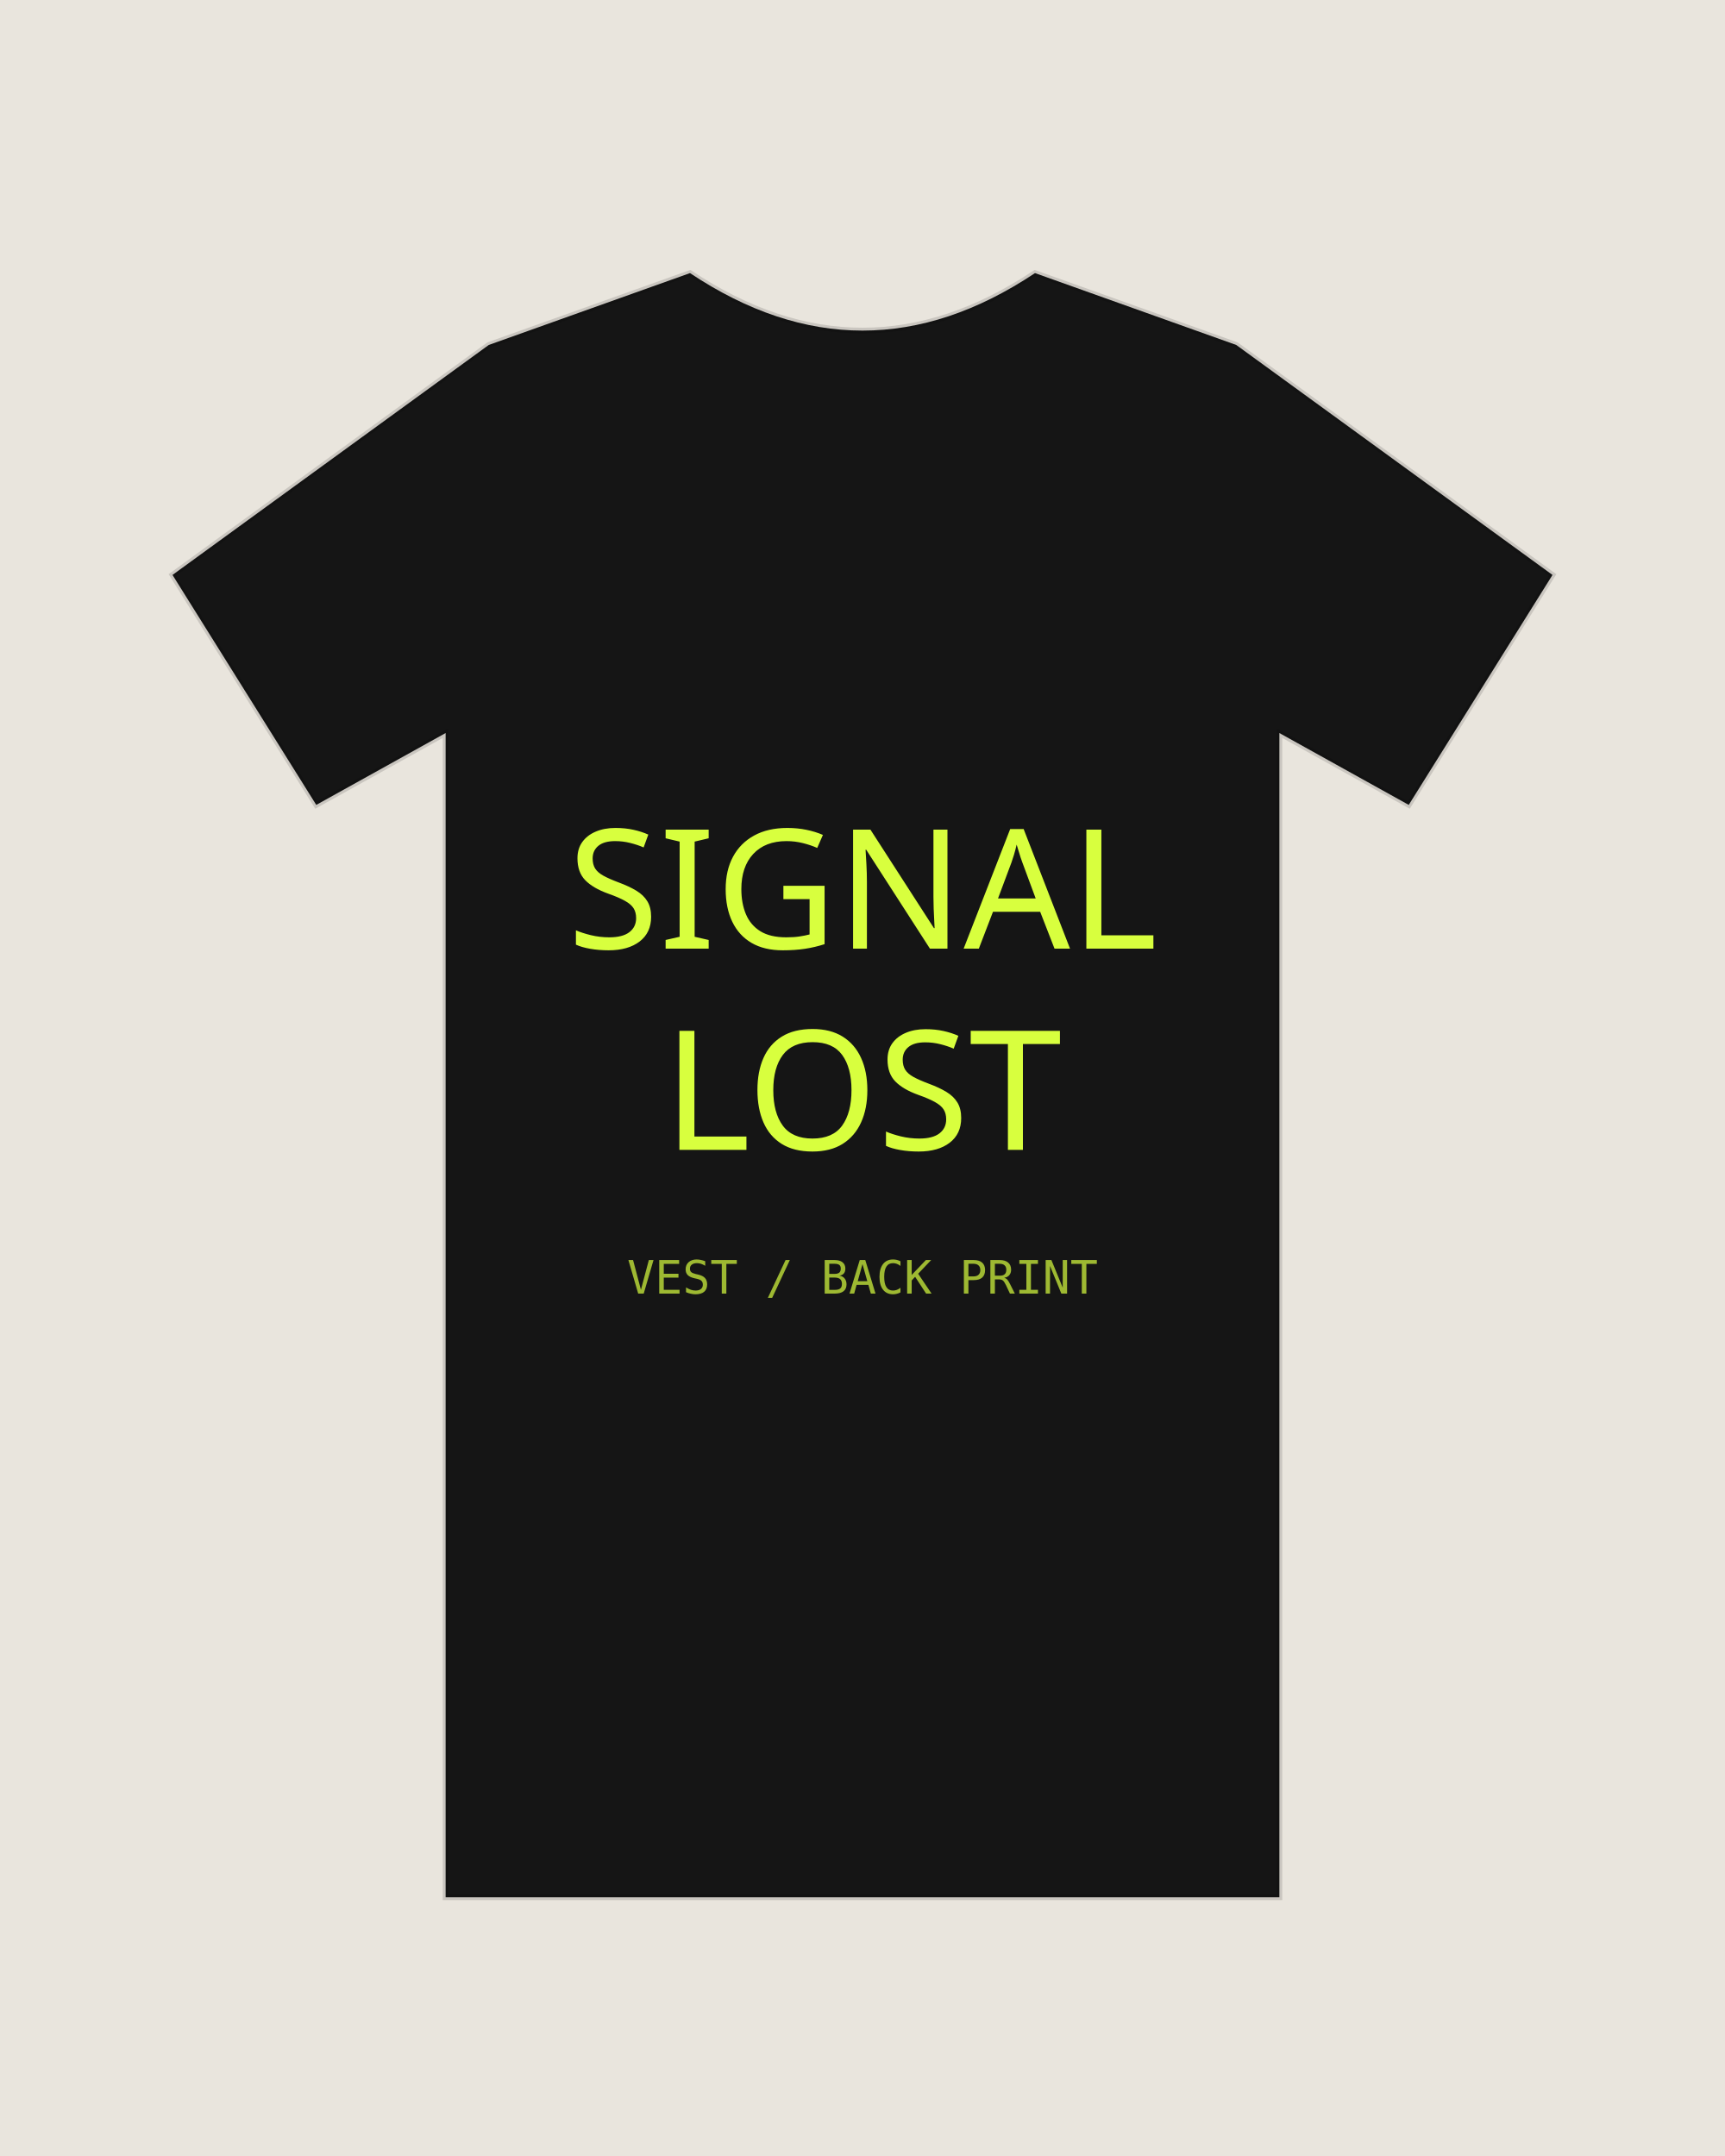
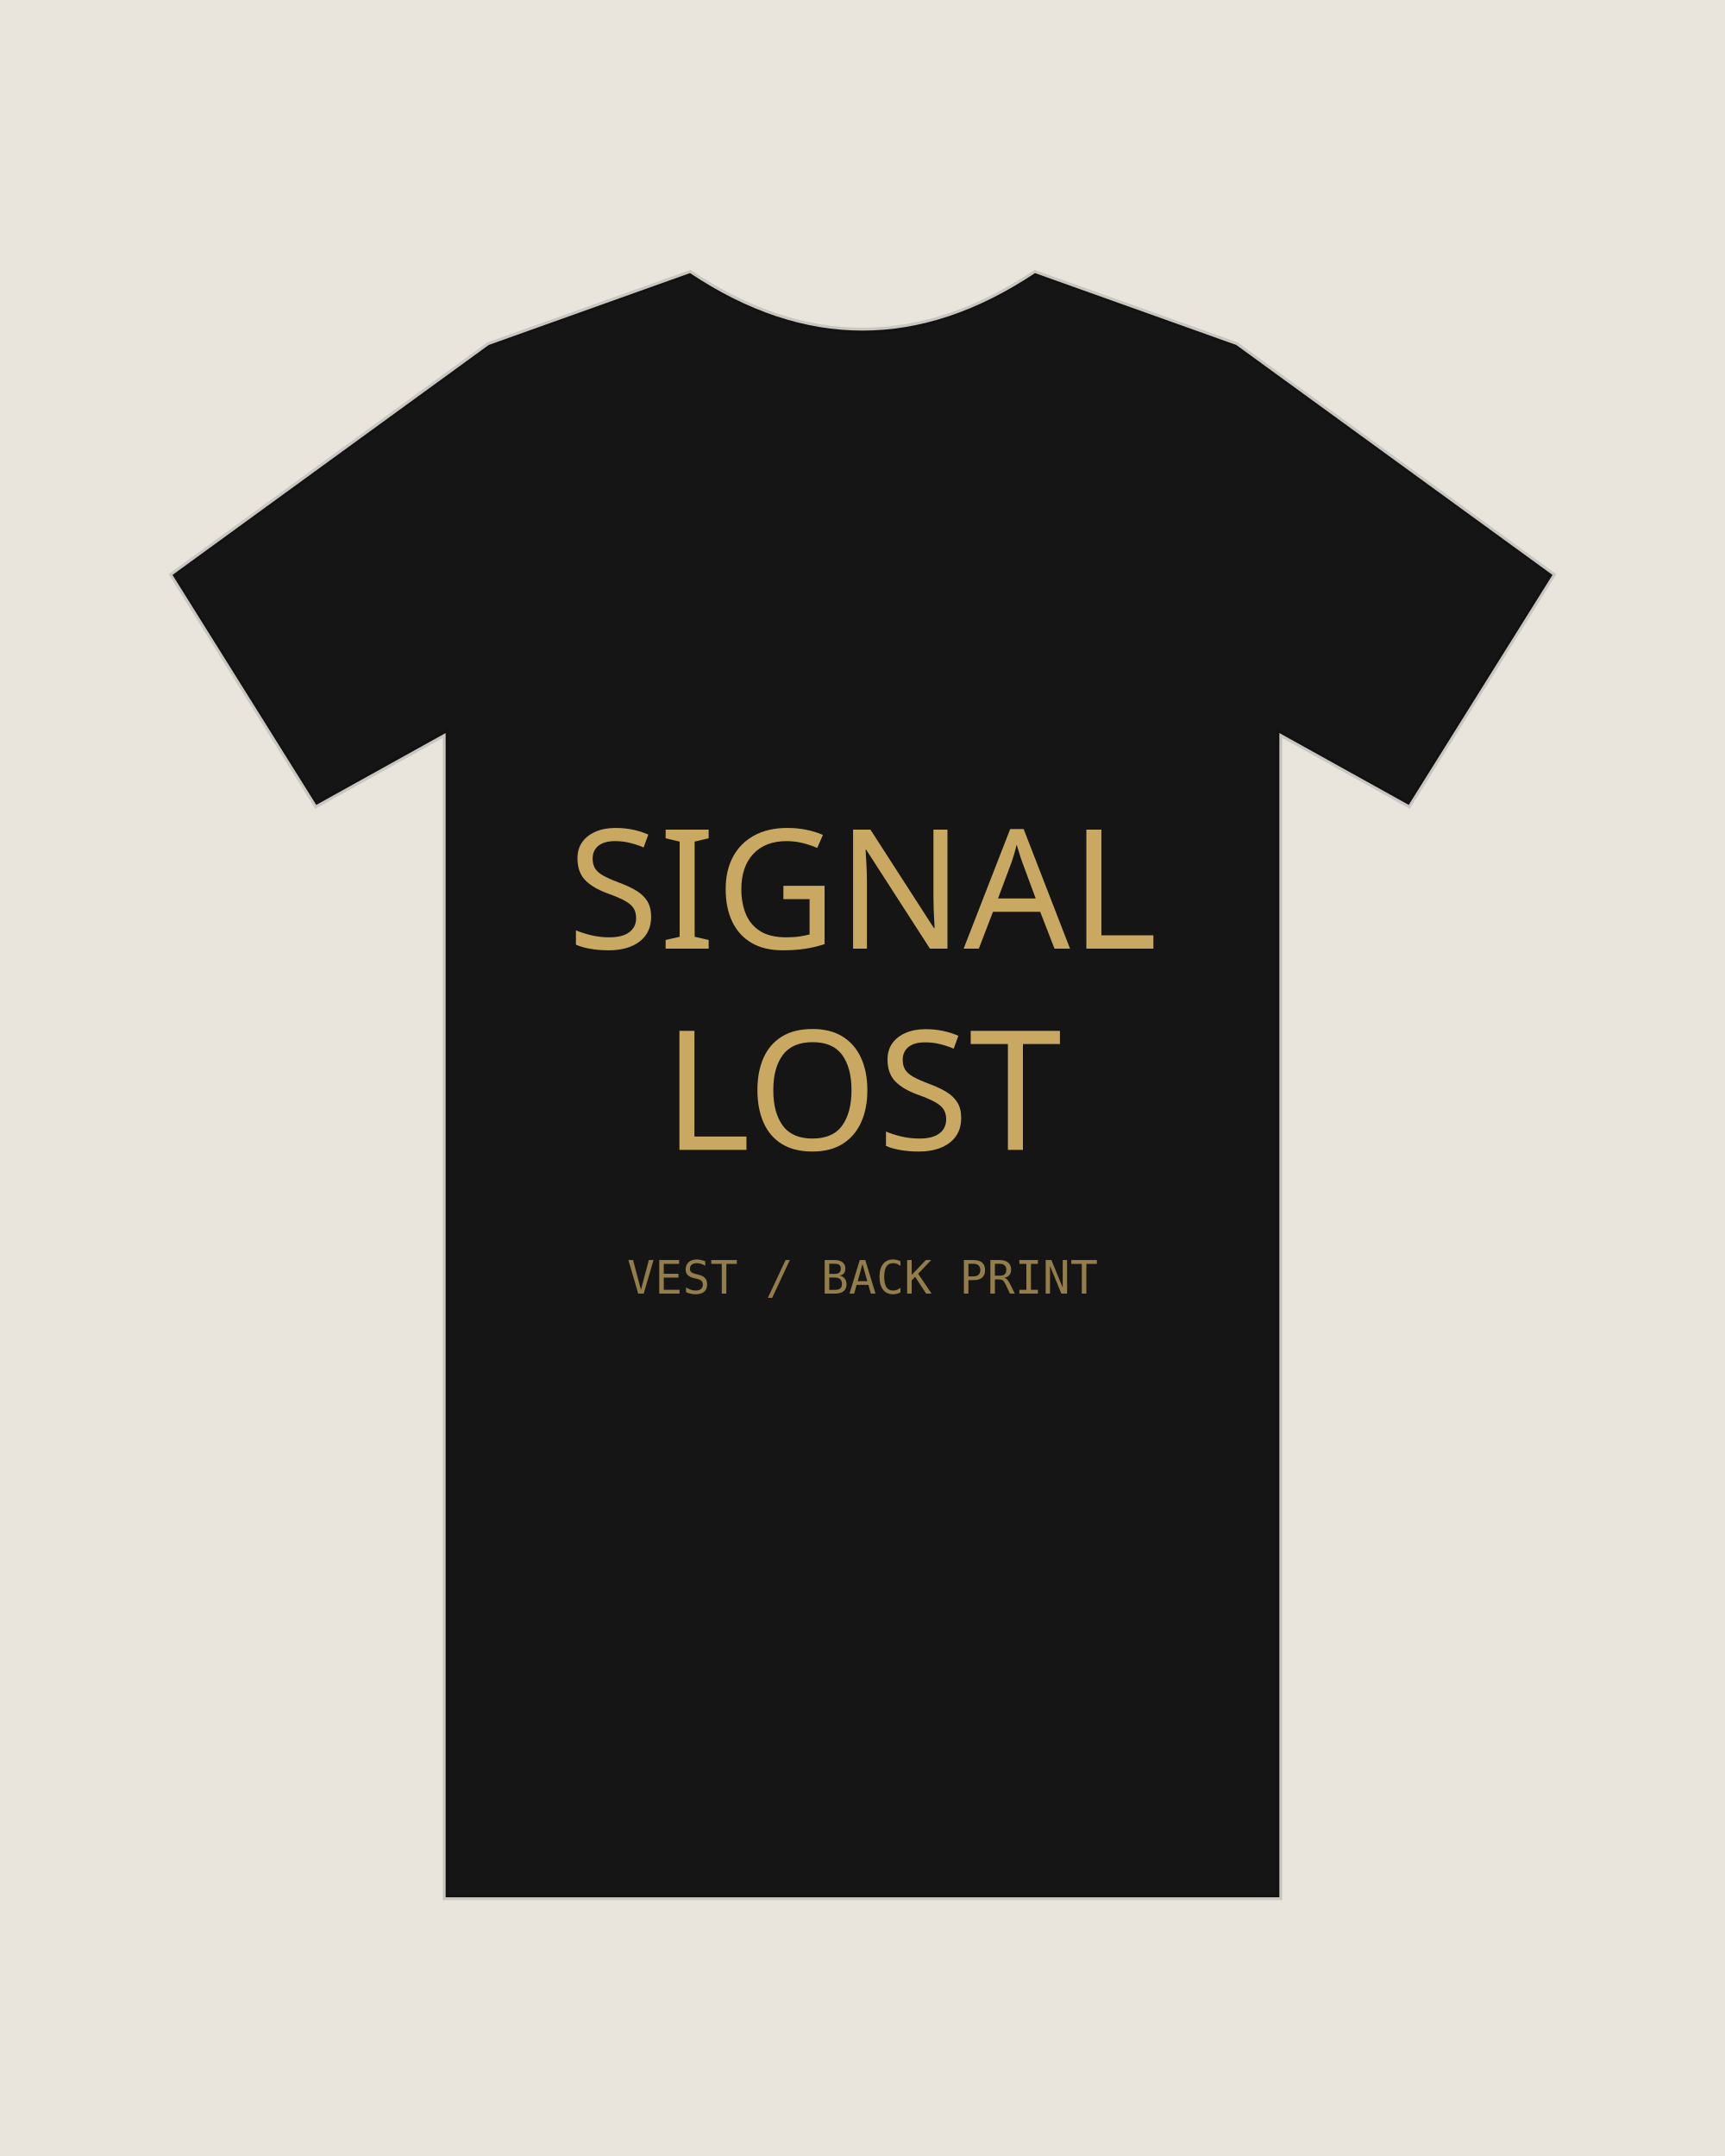
<svg xmlns="http://www.w3.org/2000/svg" viewBox="0 0 600 750">
  <rect width="600" height="750" fill="#E9E5DD" />
  <path d="M170 120 L240 95 Q300 135 360 95 L430 120 L540 200 L490 280 L445 255 L445 660 L155 660 L155 255 L110 280 L60 200 Z" fill="#151515" stroke="#00000022" stroke-width="2" />
-   <text x="300" y="330" text-anchor="middle" font-family="Impact,Arial Black,sans-serif" font-size="58" fill="#D8FF3E">SIGNAL</text>
-   <text x="300" y="400" text-anchor="middle" font-family="Impact,Arial Black,sans-serif" font-size="58" fill="#D8FF3E">LOST</text>
-   <text x="300" y="450" text-anchor="middle" font-family="monospace" font-size="16" fill="#D8FF3E" opacity=".7">VEST / BACK PRINT</text>
+   <text x="300" y="330" text-anchor="middle" font-family="Impact,Arial Black,sans-serif" font-size="58" fill="#C9A961">SIGNAL</text>
+   <text x="300" y="400" text-anchor="middle" font-family="Impact,Arial Black,sans-serif" font-size="58" fill="#C9A961">LOST</text>
+   <text x="300" y="450" text-anchor="middle" font-family="monospace" font-size="16" fill="#C9A961" opacity=".7">VEST / BACK PRINT</text>
</svg>
